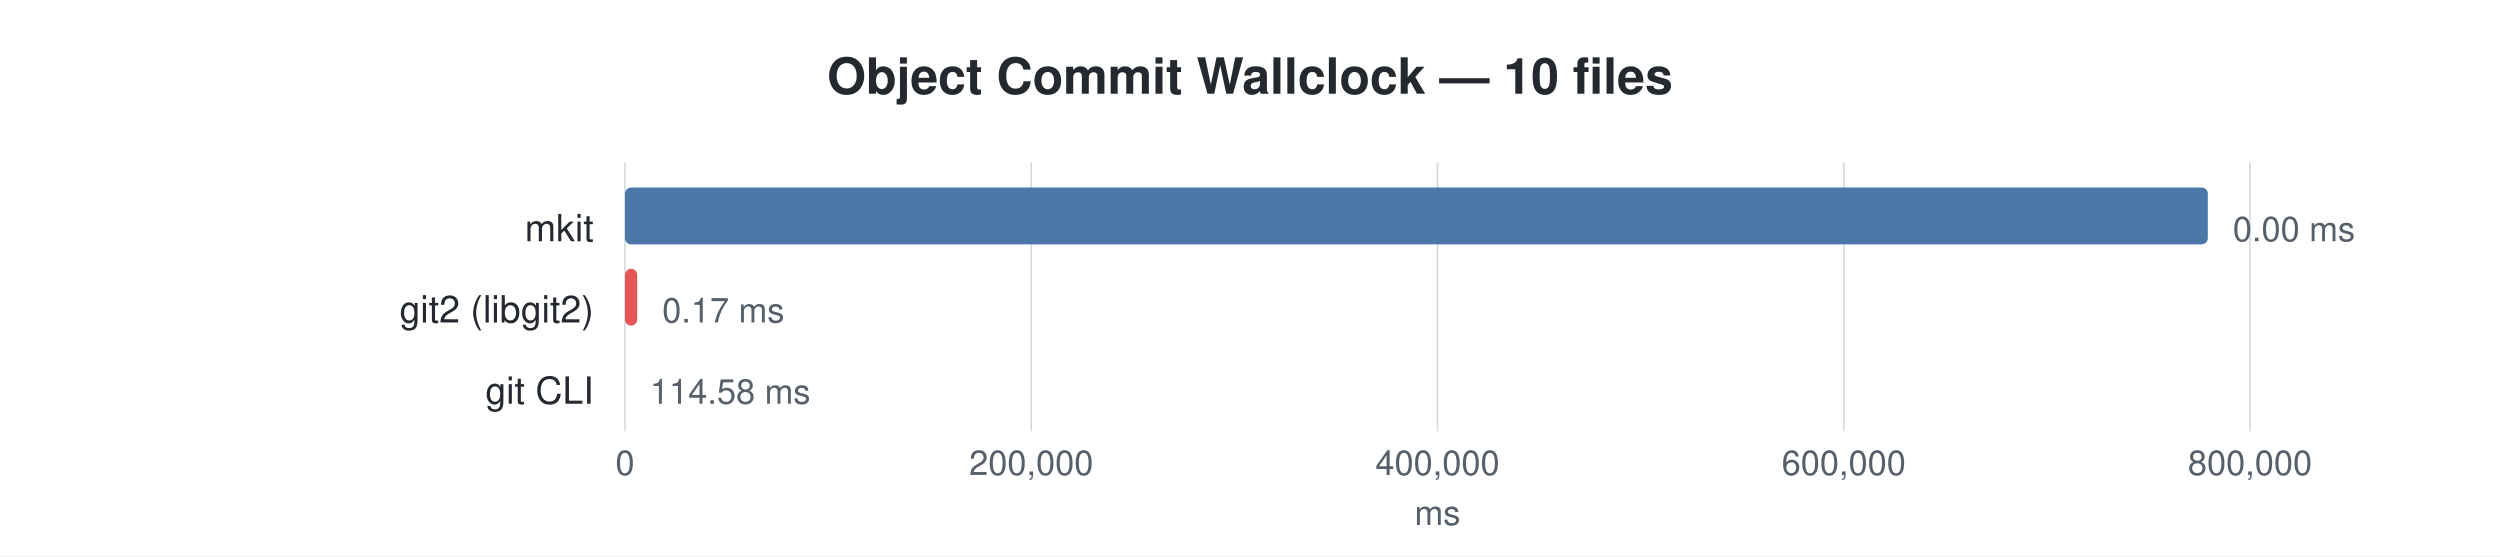
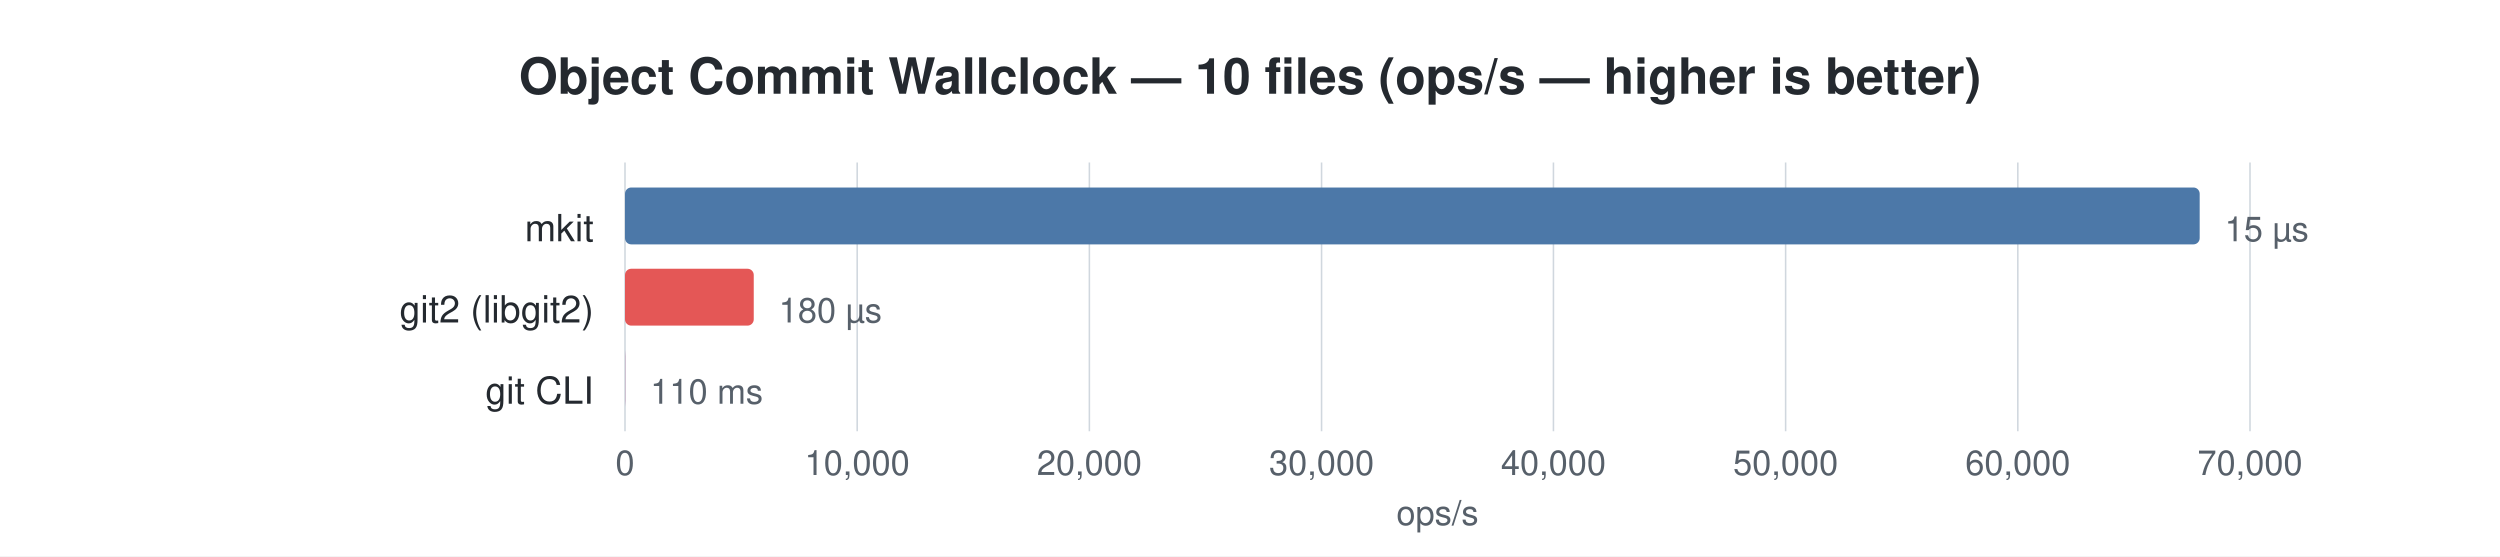
<svg xmlns="http://www.w3.org/2000/svg" width="800" height="178" viewBox="0 0 800 178">
  <style>
text { font-family: -apple-system, BlinkMacSystemFont, "Segoe UI", Helvetica, Arial, sans-serif; }
.title { font-size: 16px; font-weight: 600; fill: #24292f; }
.label { font-size: 12px; fill: #24292f; }
.value { font-size: 11px; fill: #57606a; }
.axis-label { font-size: 11px; fill: #57606a; }
.grid { stroke: #d0d7de; stroke-width: 0.5; }
</style>
  <rect width="100%" height="100%" fill="white" />
-   <text x="400.0" y="30" text-anchor="middle" class="title">Object Commit Wallclock — 10 files</text>
+   <text x="400.0" y="30" text-anchor="middle" class="title">Object Commit Wallclock — 10 files (ops/s — higher is better)</text>
  <line x1="200.0" y1="52.0" x2="200.0" y2="138.0" class="grid" />
  <text x="200.0" y="152.0" text-anchor="middle" class="axis-label">0</text>
-   <line x1="330.0" y1="52.0" x2="330.0" y2="138.0" class="grid" />
-   <text x="330.0" y="152.0" text-anchor="middle" class="axis-label">200,000</text>
-   <line x1="460.0" y1="52.0" x2="460.0" y2="138.0" class="grid" />
-   <text x="460.0" y="152.0" text-anchor="middle" class="axis-label">400,000</text>
-   <line x1="590.0" y1="52.0" x2="590.0" y2="138.0" class="grid" />
-   <text x="590.0" y="152.0" text-anchor="middle" class="axis-label">600,000</text>
+   <line x1="274.3" y1="52.0" x2="274.3" y2="138.0" class="grid" />
+   <text x="274.3" y="152.0" text-anchor="middle" class="axis-label">10,000</text>
+   <line x1="348.6" y1="52.0" x2="348.6" y2="138.0" class="grid" />
+   <text x="348.6" y="152.0" text-anchor="middle" class="axis-label">20,000</text>
+   <line x1="422.9" y1="52.0" x2="422.9" y2="138.0" class="grid" />
+   <text x="422.9" y="152.0" text-anchor="middle" class="axis-label">30,000</text>
+   <line x1="497.1" y1="52.0" x2="497.1" y2="138.0" class="grid" />
+   <text x="497.1" y="152.0" text-anchor="middle" class="axis-label">40,000</text>
+   <line x1="571.4" y1="52.0" x2="571.4" y2="138.0" class="grid" />
+   <text x="571.4" y="152.0" text-anchor="middle" class="axis-label">50,000</text>
+   <line x1="645.7" y1="52.0" x2="645.7" y2="138.0" class="grid" />
+   <text x="645.7" y="152.0" text-anchor="middle" class="axis-label">60,000</text>
  <line x1="720.0" y1="52.0" x2="720.0" y2="138.0" class="grid" />
-   <text x="720.0" y="152.0" text-anchor="middle" class="axis-label">800,000</text>
-   <text x="460.0" y="168.0" text-anchor="middle" class="axis-label">ms</text>
+   <text x="720.0" y="152.0" text-anchor="middle" class="axis-label">70,000</text>
+   <text x="460.0" y="168.0" text-anchor="middle" class="axis-label">ops/s</text>
  <text x="190.0" y="77.2" text-anchor="end" class="label">mkit</text>
-   <rect x="200.0" y="60.0" width="506.5" height="18.2" rx="2" fill="#4C78A8" />
-   <text x="714.5" y="77.2" class="value">0.00 ms</text>
+   <rect x="200.0" y="60.0" width="503.9" height="18.2" rx="2" fill="#4C78A8" />
+   <text x="711.9" y="77.2" class="value">15 µs</text>
  <text x="190.0" y="103.2" text-anchor="end" class="label">git2 (libgit2)</text>
-   <rect x="200.0" y="86.0" width="3.9" height="18.2" rx="2" fill="#E45756" />
-   <text x="211.9" y="103.2" class="value">0.17 ms</text>
+   <rect x="200.0" y="86.0" width="41.2" height="18.2" rx="2" fill="#E45756" />
+   <text x="249.2" y="103.2" class="value">180 µs</text>
  <text x="190.0" y="129.2" text-anchor="end" class="label">git CLI</text>
-   <rect x="200.0" y="112.0" width="0.0" height="18.2" rx="2" fill="#B279A2" />
-   <text x="208.0" y="129.2" class="value">114.58 ms</text>
+   <rect x="200.0" y="112.0" width="0.1" height="18.2" rx="2" fill="#B279A2" />
+   <text x="208.1" y="129.2" class="value">110 ms</text>
</svg>
